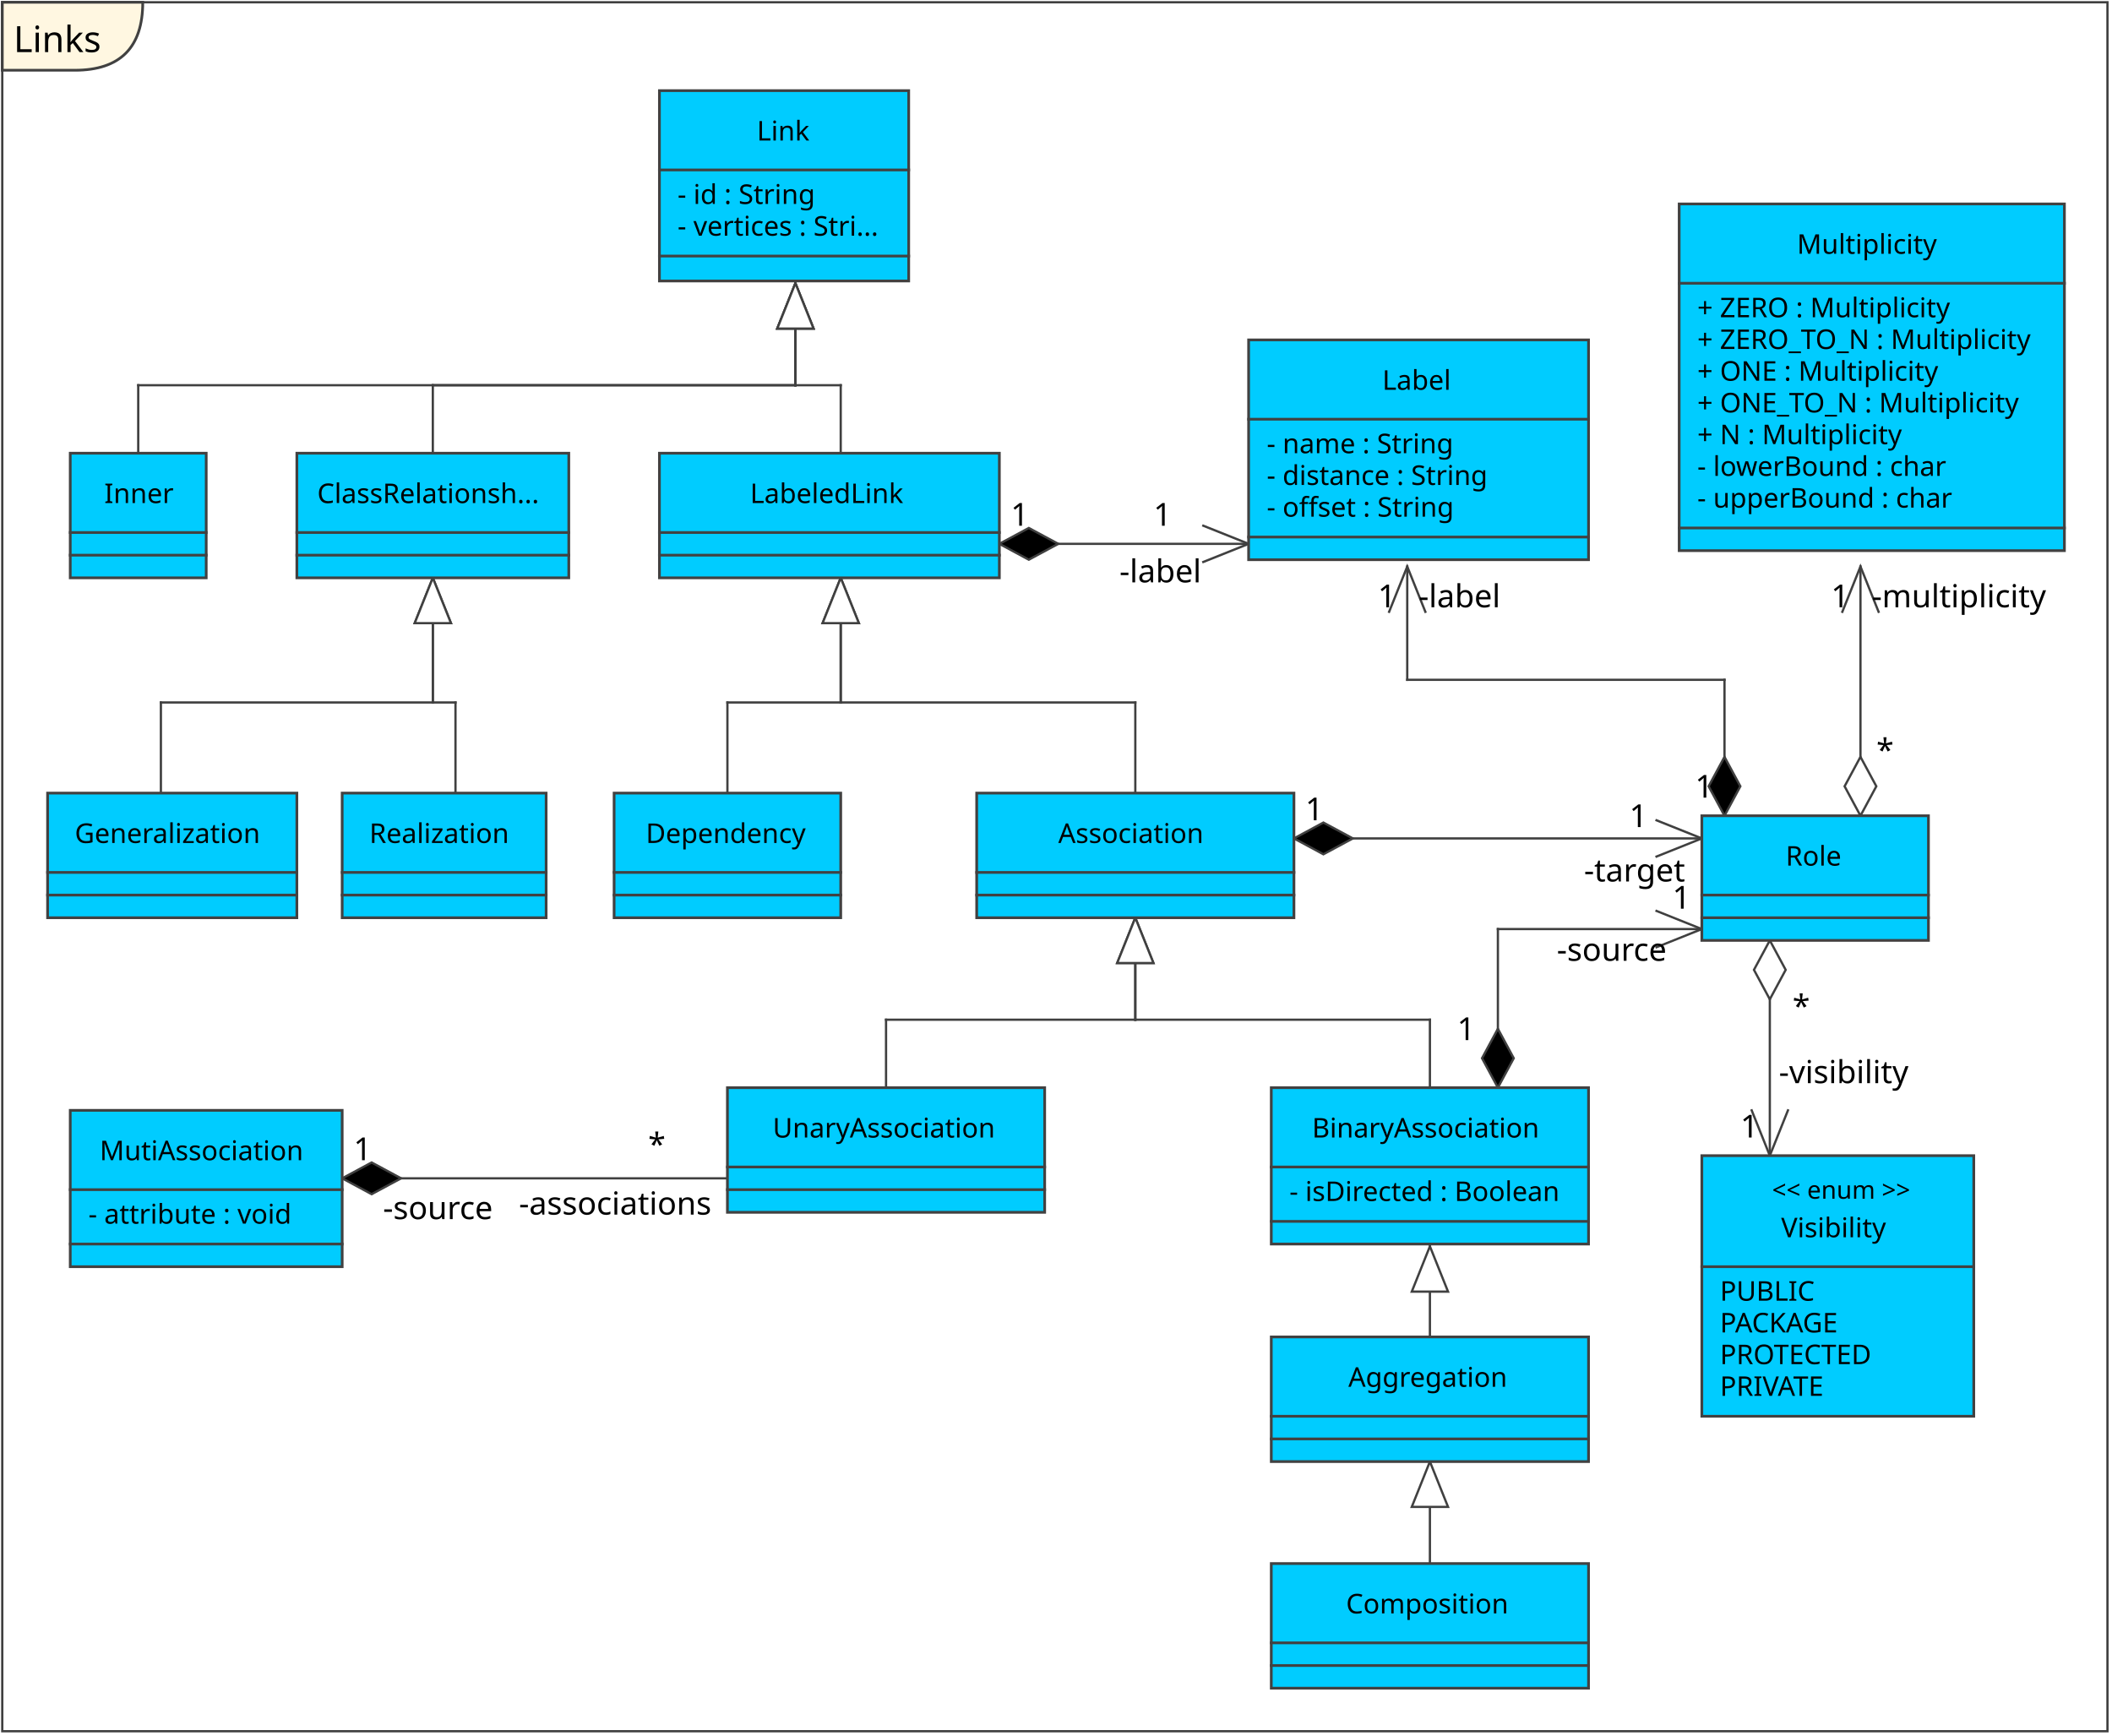
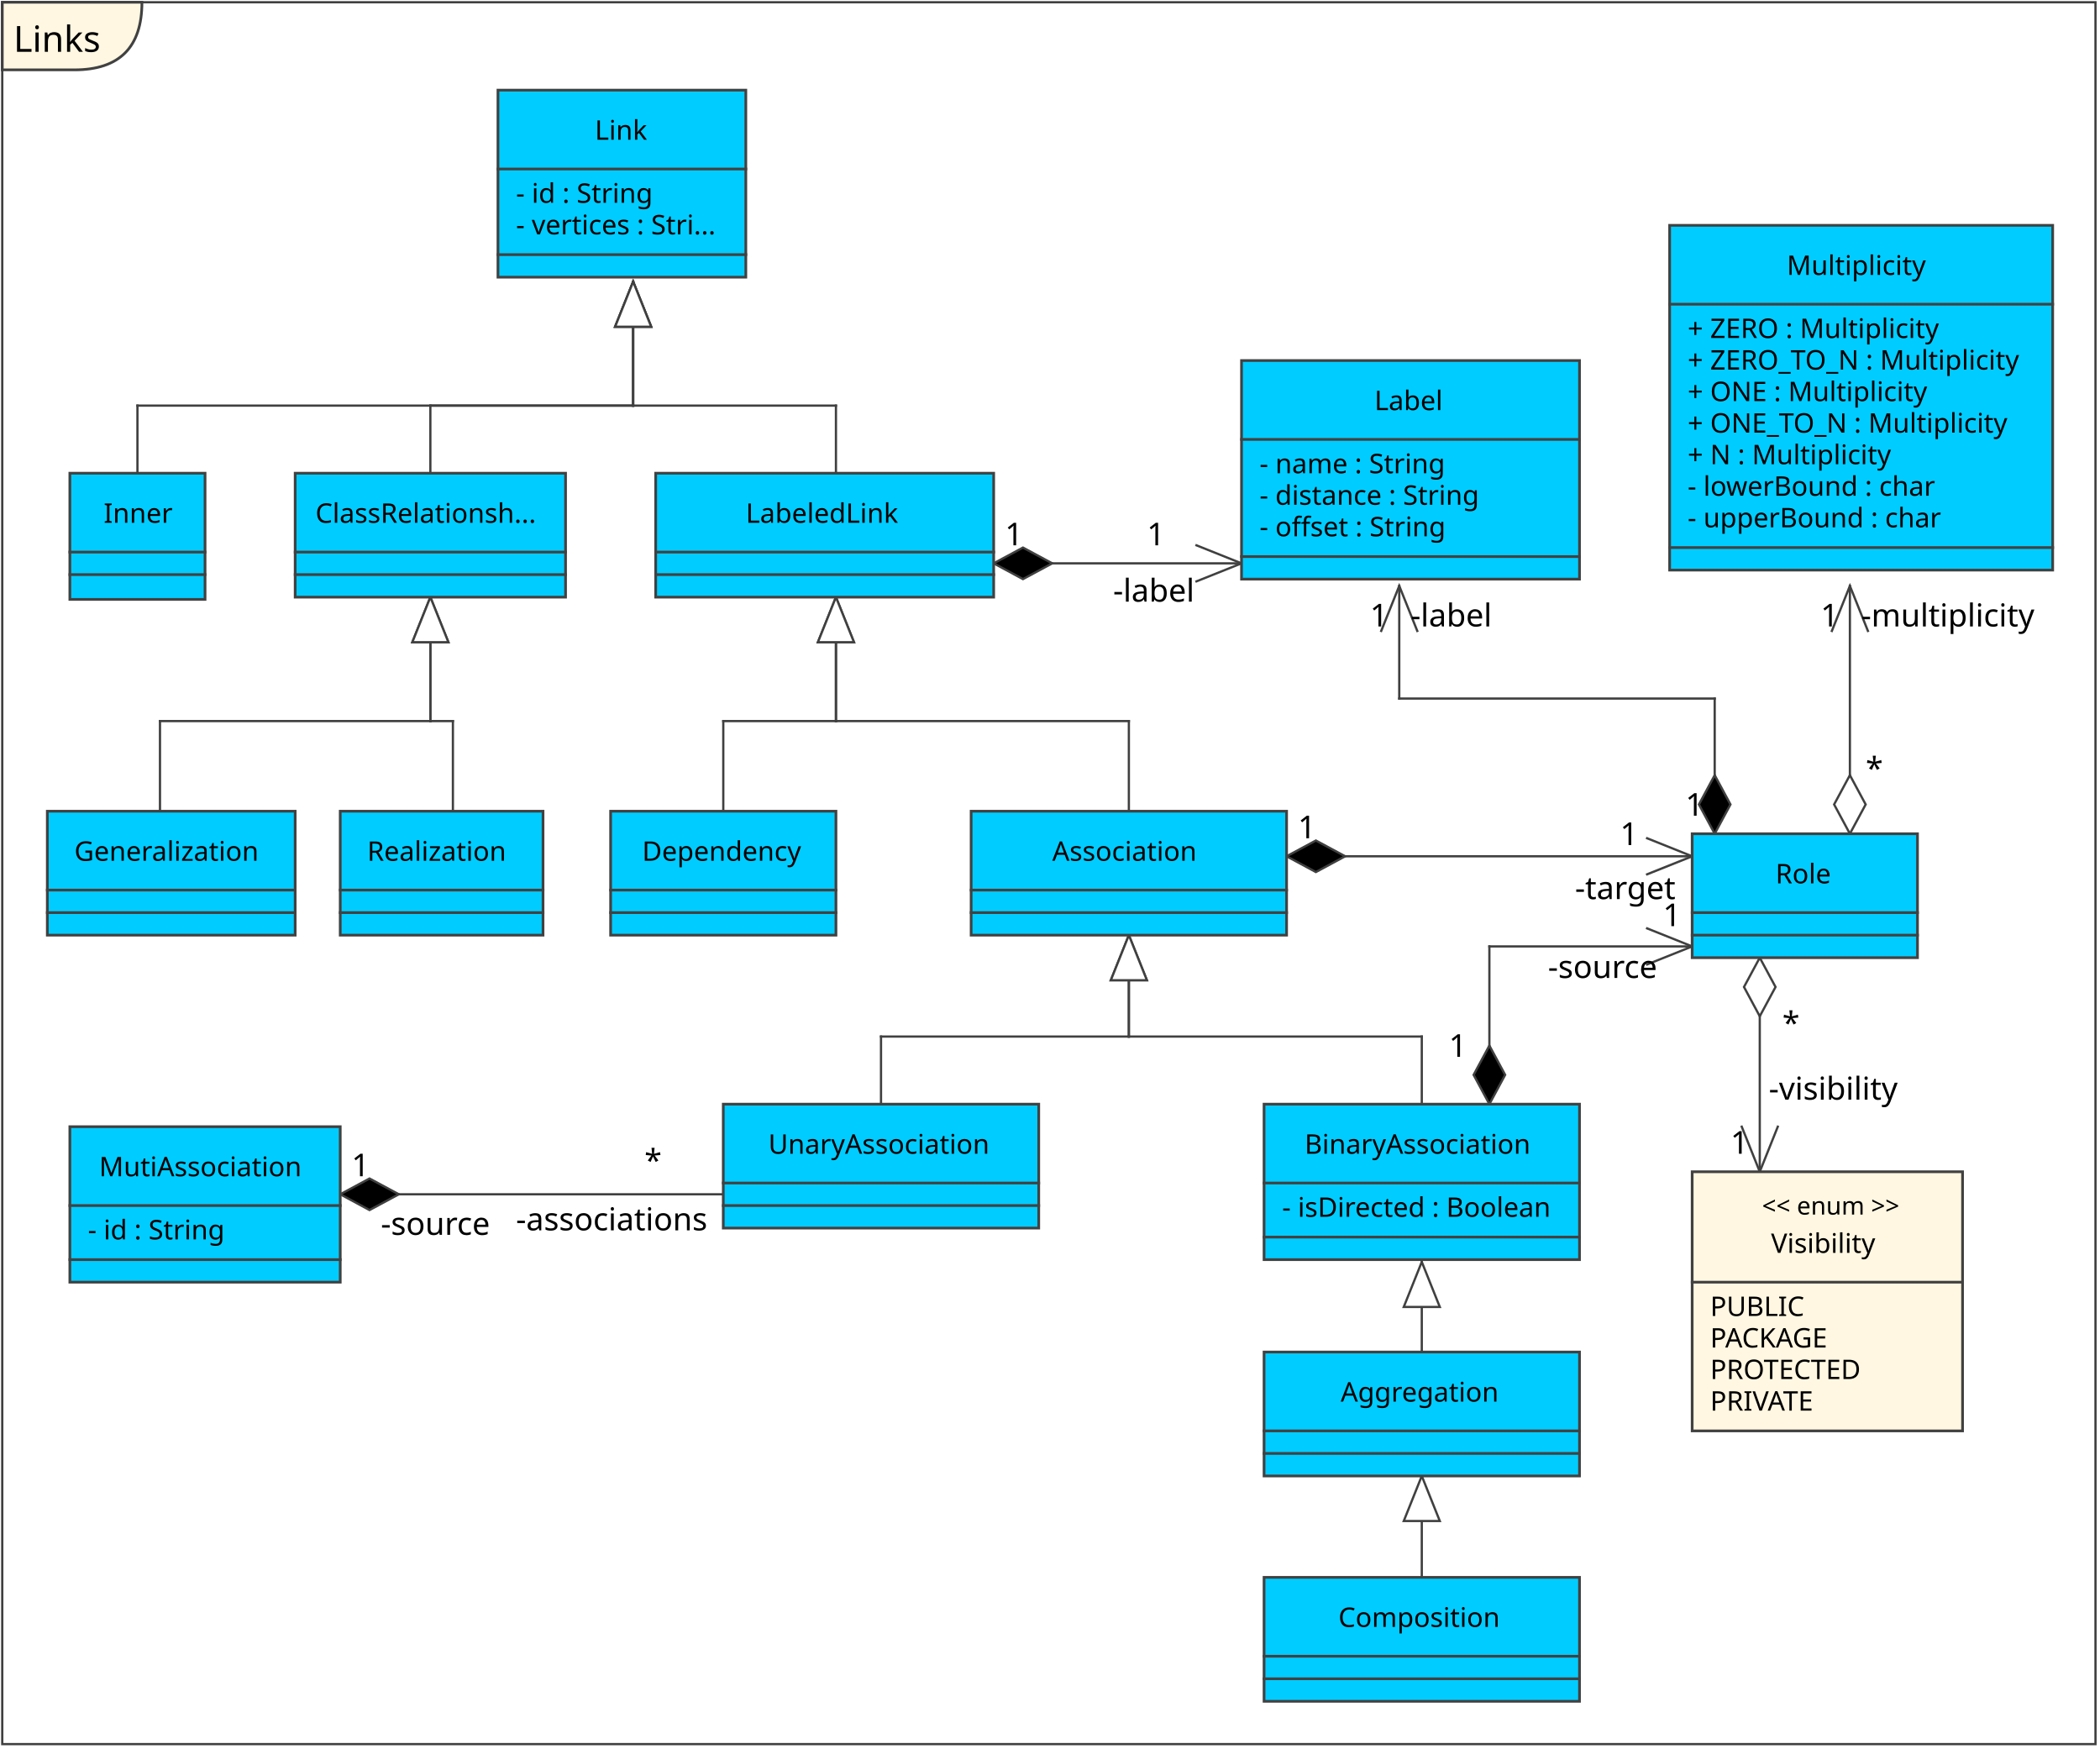
- <svg xmlns="http://www.w3.org/2000/svg" version="1.2" x="289mm" y="20mm" width="932mm" height="766mm" viewBox="289 20 932 766">
+ <svg xmlns="http://www.w3.org/2000/svg" version="1.2" x="289mm" y="10mm" width="932mm" height="776mm" viewBox="289 10 932 776">
  <style type="text/css">
text { font:12px Dialog; }
</style>
+   <line x1="1070" y1="435" x2="1070" y2="530" style="fill:none;stroke:rgb(64,64,64);stroke-linecap:square" />
+   <polygon points="1070,435 1077,448 1070,461 1063,448" style="fill:rgb(255,255,255);stroke:none" />
+   <polygon points="1070,435 1077,448 1070,461 1063,448" style="fill:none;stroke:rgb(64,64,64);stroke-linecap:square" />
+   <polyline points="1062,510 1070,530 1078,510" style="fill:none;stroke:rgb(64,64,64);stroke-linecap:square" />
+   <line x1="1110" y1="380" x2="1110" y2="270" style="fill:none;stroke:rgb(64,64,64);stroke-linecap:square" />
+   <polygon points="1110,380 1103,367 1110,354 1117,367" style="fill:rgb(255,255,255);stroke:none" />
+   <polygon points="1110,380 1103,367 1110,354 1117,367" style="fill:none;stroke:rgb(64,64,64);stroke-linecap:square" />
+   <polyline points="1118,290 1110,270 1102,290" style="fill:none;stroke:rgb(64,64,64);stroke-linecap:square" />
+   <line x1="860" y1="390" x2="1040" y2="390" style="fill:none;stroke:rgb(64,64,64);stroke-linecap:square" />
+   <polygon points="860,390 873,383 886,390 873,397" style="fill:rgb(0,0,0);stroke:none" />
+   <polygon points="860,390 873,383 886,390 873,397" style="fill:none;stroke:rgb(64,64,64);stroke-linecap:square" />
+   <polyline points="1020,398 1040,390 1020,382" style="fill:none;stroke:rgb(64,64,64);stroke-linecap:square" />
+   <line x1="950" y1="500" x2="950" y2="430" style="fill:none;stroke:rgb(64,64,64);stroke-linecap:square" />
+   <line x1="950" y1="430" x2="1040" y2="430" style="fill:none;stroke:rgb(64,64,64);stroke-linecap:square" />
+   <polygon points="950,500 943,487 950,474 957,487" style="fill:rgb(0,0,0);stroke:none" />
+   <polygon points="950,500 943,487 950,474 957,487" style="fill:none;stroke:rgb(64,64,64);stroke-linecap:square" />
+   <polyline points="1020,438 1040,430 1020,422" style="fill:none;stroke:rgb(64,64,64);stroke-linecap:square" />
+   <line x1="730" y1="260" x2="750" y2="260" style="fill:none;stroke:rgb(64,64,64);stroke-linecap:square" />
+   <line x1="750" y1="260" x2="840" y2="260" style="fill:none;stroke:rgb(64,64,64);stroke-linecap:square" />
+   <polygon points="730,260 743,253 756,260 743,267" style="fill:rgb(0,0,0);stroke:none" />
+   <polygon points="730,260 743,253 756,260 743,267" style="fill:none;stroke:rgb(64,64,64);stroke-linecap:square" />
+   <polyline points="820,268 840,260 820,252" style="fill:none;stroke:rgb(64,64,64);stroke-linecap:square" />
+   <line x1="1050" y1="380" x2="1050" y2="320" style="fill:none;stroke:rgb(64,64,64);stroke-linecap:square" />
+   <line x1="1050" y1="320" x2="910" y2="320" style="fill:none;stroke:rgb(64,64,64);stroke-linecap:square" />
+   <line x1="910" y1="320" x2="910" y2="270" style="fill:none;stroke:rgb(64,64,64);stroke-linecap:square" />
+   <polygon points="1050,380 1043,367 1050,354 1057,367" style="fill:rgb(0,0,0);stroke:none" />
+   <polygon points="1050,380 1043,367 1050,354 1057,367" style="fill:none;stroke:rgb(64,64,64);stroke-linecap:square" />
+   <polyline points="918,290 910,270 902,290" style="fill:none;stroke:rgb(64,64,64);stroke-linecap:square" />
+   <line x1="440" y1="540" x2="610" y2="540" style="fill:none;stroke:rgb(64,64,64);stroke-linecap:square" />
+   <polygon points="440,540 453,533 466,540 453,547" style="fill:rgb(0,0,0);stroke:none" />
+   <polygon points="440,540 453,533 466,540 453,547" style="fill:none;stroke:rgb(64,64,64);stroke-linecap:square" />
  <line x1="920" y1="500" x2="920" y2="470" style="fill:none;stroke:rgb(64,64,64);stroke-linecap:square" />
  <line x1="920" y1="470" x2="790" y2="470" style="fill:none;stroke:rgb(64,64,64);stroke-linecap:square" />
  <line x1="790" y1="470" x2="790" y2="425" style="fill:none;stroke:rgb(64,64,64);stroke-linecap:square" />
  <polygon points="790,425 798,445 782,445" style="fill:rgb(255,255,255);stroke:none" />
  <polygon points="790,425 798,445 782,445" style="fill:none;stroke:rgb(64,64,64);stroke-linecap:square" />
+   <line x1="360" y1="370" x2="360" y2="330" style="fill:none;stroke:rgb(64,64,64);stroke-linecap:square" />
+   <line x1="360" y1="330" x2="480" y2="330" style="fill:none;stroke:rgb(64,64,64);stroke-linecap:square" />
+   <line x1="480" y1="330" x2="480" y2="275" style="fill:none;stroke:rgb(64,64,64);stroke-linecap:square" />
+   <polygon points="480,275 488,295 472,295" style="fill:rgb(255,255,255);stroke:none" />
+   <polygon points="480,275 488,295 472,295" style="fill:none;stroke:rgb(64,64,64);stroke-linecap:square" />
+   <line x1="490" y1="370" x2="490" y2="330" style="fill:none;stroke:rgb(64,64,64);stroke-linecap:square" />
+   <line x1="490" y1="330" x2="480" y2="330" style="fill:none;stroke:rgb(64,64,64);stroke-linecap:square" />
+   <line x1="480" y1="330" x2="480" y2="275" style="fill:none;stroke:rgb(64,64,64);stroke-linecap:square" />
+   <polygon points="480,275 488,295 472,295" style="fill:rgb(255,255,255);stroke:none" />
+   <polygon points="480,275 488,295 472,295" style="fill:none;stroke:rgb(64,64,64);stroke-linecap:square" />
  <line x1="920" y1="610" x2="920" y2="610" style="fill:none;stroke:rgb(64,64,64);stroke-linecap:square" />
  <line x1="920" y1="610" x2="920" y2="610" style="fill:none;stroke:rgb(64,64,64);stroke-linecap:square" />
  <line x1="920" y1="610" x2="920" y2="570" style="fill:none;stroke:rgb(64,64,64);stroke-linecap:square" />
  <polygon points="920,570 928,590 912,590" style="fill:rgb(255,255,255);stroke:none" />
  <polygon points="920,570 928,590 912,590" style="fill:none;stroke:rgb(64,64,64);stroke-linecap:square" />
+   <line x1="920" y1="710" x2="920" y2="665" style="fill:none;stroke:rgb(64,64,64);stroke-linecap:square" />
+   <polygon points="920,665 928,685 912,685" style="fill:rgb(255,255,255);stroke:none" />
+   <polygon points="920,665 928,685 912,685" style="fill:none;stroke:rgb(64,64,64);stroke-linecap:square" />
  <line x1="680" y1="500" x2="680" y2="470" style="fill:none;stroke:rgb(64,64,64);stroke-linecap:square" />
  <line x1="680" y1="470" x2="790" y2="470" style="fill:none;stroke:rgb(64,64,64);stroke-linecap:square" />
  <line x1="790" y1="470" x2="790" y2="425" style="fill:none;stroke:rgb(64,64,64);stroke-linecap:square" />
  <polygon points="790,425 798,445 782,445" style="fill:rgb(255,255,255);stroke:none" />
  <polygon points="790,425 798,445 782,445" style="fill:none;stroke:rgb(64,64,64);stroke-linecap:square" />
-   <line x1="920" y1="710" x2="920" y2="665" style="fill:none;stroke:rgb(64,64,64);stroke-linecap:square" />
-   <polygon points="920,665 928,685 912,685" style="fill:rgb(255,255,255);stroke:none" />
-   <polygon points="920,665 928,685 912,685" style="fill:none;stroke:rgb(64,64,64);stroke-linecap:square" />
  <line x1="610" y1="370" x2="610" y2="330" style="fill:none;stroke:rgb(64,64,64);stroke-linecap:square" />
  <line x1="610" y1="330" x2="660" y2="330" style="fill:none;stroke:rgb(64,64,64);stroke-linecap:square" />
  <line x1="660" y1="330" x2="660" y2="275" style="fill:none;stroke:rgb(64,64,64);stroke-linecap:square" />
  <polygon points="660,275 668,295 652,295" style="fill:rgb(255,255,255);stroke:none" />
  <polygon points="660,275 668,295 652,295" style="fill:none;stroke:rgb(64,64,64);stroke-linecap:square" />
  <line x1="790" y1="370" x2="790" y2="330" style="fill:none;stroke:rgb(64,64,64);stroke-linecap:square" />
  <line x1="790" y1="330" x2="660" y2="330" style="fill:none;stroke:rgb(64,64,64);stroke-linecap:square" />
  <line x1="660" y1="330" x2="660" y2="275" style="fill:none;stroke:rgb(64,64,64);stroke-linecap:square" />
  <polygon points="660,275 668,295 652,295" style="fill:rgb(255,255,255);stroke:none" />
  <polygon points="660,275 668,295 652,295" style="fill:none;stroke:rgb(64,64,64);stroke-linecap:square" />
-   <line x1="360" y1="370" x2="360" y2="330" style="fill:none;stroke:rgb(64,64,64);stroke-linecap:square" />
-   <line x1="360" y1="330" x2="480" y2="330" style="fill:none;stroke:rgb(64,64,64);stroke-linecap:square" />
-   <line x1="480" y1="330" x2="480" y2="275" style="fill:none;stroke:rgb(64,64,64);stroke-linecap:square" />
-   <polygon points="480,275 488,295 472,295" style="fill:rgb(255,255,255);stroke:none" />
-   <polygon points="480,275 488,295 472,295" style="fill:none;stroke:rgb(64,64,64);stroke-linecap:square" />
-   <line x1="490" y1="370" x2="490" y2="330" style="fill:none;stroke:rgb(64,64,64);stroke-linecap:square" />
-   <line x1="490" y1="330" x2="480" y2="330" style="fill:none;stroke:rgb(64,64,64);stroke-linecap:square" />
-   <line x1="480" y1="330" x2="480" y2="275" style="fill:none;stroke:rgb(64,64,64);stroke-linecap:square" />
-   <polygon points="480,275 488,295 472,295" style="fill:rgb(255,255,255);stroke:none" />
-   <polygon points="480,275 488,295 472,295" style="fill:none;stroke:rgb(64,64,64);stroke-linecap:square" />
-   <line x1="1110" y1="380" x2="1110" y2="270" style="fill:none;stroke:rgb(64,64,64);stroke-linecap:square" />
-   <polygon points="1110,380 1103,367 1110,354 1117,367" style="fill:rgb(255,255,255);stroke:none" />
-   <polygon points="1110,380 1103,367 1110,354 1117,367" style="fill:none;stroke:rgb(64,64,64);stroke-linecap:square" />
-   <polyline points="1118,290 1110,270 1102,290" style="fill:none;stroke:rgb(64,64,64);stroke-linecap:square" />
-   <line x1="950" y1="500" x2="950" y2="430" style="fill:none;stroke:rgb(64,64,64);stroke-linecap:square" />
-   <line x1="950" y1="430" x2="1040" y2="430" style="fill:none;stroke:rgb(64,64,64);stroke-linecap:square" />
-   <polygon points="950,500 943,487 950,474 957,487" style="fill:rgb(0,0,0);stroke:none" />
-   <polygon points="950,500 943,487 950,474 957,487" style="fill:none;stroke:rgb(64,64,64);stroke-linecap:square" />
-   <polyline points="1020,438 1040,430 1020,422" style="fill:none;stroke:rgb(64,64,64);stroke-linecap:square" />
-   <line x1="860" y1="390" x2="1040" y2="390" style="fill:none;stroke:rgb(64,64,64);stroke-linecap:square" />
-   <polygon points="860,390 873,383 886,390 873,397" style="fill:rgb(0,0,0);stroke:none" />
-   <polygon points="860,390 873,383 886,390 873,397" style="fill:none;stroke:rgb(64,64,64);stroke-linecap:square" />
-   <polyline points="1020,398 1040,390 1020,382" style="fill:none;stroke:rgb(64,64,64);stroke-linecap:square" />
-   <line x1="1070" y1="435" x2="1070" y2="530" style="fill:none;stroke:rgb(64,64,64);stroke-linecap:square" />
-   <polygon points="1070,435 1077,448 1070,461 1063,448" style="fill:rgb(255,255,255);stroke:none" />
-   <polygon points="1070,435 1077,448 1070,461 1063,448" style="fill:none;stroke:rgb(64,64,64);stroke-linecap:square" />
-   <polyline points="1062,510 1070,530 1078,510" style="fill:none;stroke:rgb(64,64,64);stroke-linecap:square" />
+   <line x1="350" y1="220" x2="350" y2="190" style="fill:none;stroke:rgb(64,64,64);stroke-linecap:square" />
+   <line x1="350" y1="190" x2="570" y2="190" style="fill:none;stroke:rgb(64,64,64);stroke-linecap:square" />
+   <line x1="570" y1="190" x2="570" y2="135" style="fill:none;stroke:rgb(64,64,64);stroke-linecap:square" />
+   <polygon points="570,135 578,155 562,155" style="fill:rgb(255,255,255);stroke:none" />
+   <polygon points="570,135 578,155 562,155" style="fill:none;stroke:rgb(64,64,64);stroke-linecap:square" />
+   <line x1="480" y1="220" x2="480" y2="190" style="fill:none;stroke:rgb(64,64,64);stroke-linecap:square" />
+   <line x1="480" y1="190" x2="570" y2="190" style="fill:none;stroke:rgb(64,64,64);stroke-linecap:square" />
+   <line x1="570" y1="190" x2="570" y2="135" style="fill:none;stroke:rgb(64,64,64);stroke-linecap:square" />
+   <polygon points="570,135 578,155 562,155" style="fill:rgb(255,255,255);stroke:none" />
+   <polygon points="570,135 578,155 562,155" style="fill:none;stroke:rgb(64,64,64);stroke-linecap:square" />
  <line x1="660" y1="220" x2="660" y2="190" style="fill:none;stroke:rgb(64,64,64);stroke-linecap:square" />
-   <line x1="660" y1="190" x2="640" y2="190" style="fill:none;stroke:rgb(64,64,64);stroke-linecap:square" />
-   <line x1="640" y1="190" x2="640" y2="145" style="fill:none;stroke:rgb(64,64,64);stroke-linecap:square" />
-   <polygon points="640,145 648,165 632,165" style="fill:rgb(255,255,255);stroke:none" />
-   <polygon points="640,145 648,165 632,165" style="fill:none;stroke:rgb(64,64,64);stroke-linecap:square" />
-   <line x1="730" y1="260" x2="750" y2="260" style="fill:none;stroke:rgb(64,64,64);stroke-linecap:square" />
-   <line x1="750" y1="260" x2="840" y2="260" style="fill:none;stroke:rgb(64,64,64);stroke-linecap:square" />
-   <polygon points="730,260 743,253 756,260 743,267" style="fill:rgb(0,0,0);stroke:none" />
-   <polygon points="730,260 743,253 756,260 743,267" style="fill:none;stroke:rgb(64,64,64);stroke-linecap:square" />
-   <polyline points="820,268 840,260 820,252" style="fill:none;stroke:rgb(64,64,64);stroke-linecap:square" />
-   <line x1="480" y1="220" x2="480" y2="190" style="fill:none;stroke:rgb(64,64,64);stroke-linecap:square" />
-   <line x1="480" y1="190" x2="640" y2="190" style="fill:none;stroke:rgb(64,64,64);stroke-linecap:square" />
-   <line x1="640" y1="190" x2="640" y2="145" style="fill:none;stroke:rgb(64,64,64);stroke-linecap:square" />
-   <polygon points="640,145 648,165 632,165" style="fill:rgb(255,255,255);stroke:none" />
-   <polygon points="640,145 648,165 632,165" style="fill:none;stroke:rgb(64,64,64);stroke-linecap:square" />
-   <line x1="350" y1="220" x2="350" y2="190" style="fill:none;stroke:rgb(64,64,64);stroke-linecap:square" />
-   <line x1="350" y1="190" x2="640" y2="190" style="fill:none;stroke:rgb(64,64,64);stroke-linecap:square" />
-   <line x1="640" y1="190" x2="640" y2="145" style="fill:none;stroke:rgb(64,64,64);stroke-linecap:square" />
-   <polygon points="640,145 648,165 632,165" style="fill:rgb(255,255,255);stroke:none" />
-   <polygon points="640,145 648,165 632,165" style="fill:none;stroke:rgb(64,64,64);stroke-linecap:square" />
-   <line x1="1050" y1="380" x2="1050" y2="320" style="fill:none;stroke:rgb(64,64,64);stroke-linecap:square" />
-   <line x1="1050" y1="320" x2="910" y2="320" style="fill:none;stroke:rgb(64,64,64);stroke-linecap:square" />
-   <line x1="910" y1="320" x2="910" y2="270" style="fill:none;stroke:rgb(64,64,64);stroke-linecap:square" />
-   <polygon points="1050,380 1043,367 1050,354 1057,367" style="fill:rgb(0,0,0);stroke:none" />
-   <polygon points="1050,380 1043,367 1050,354 1057,367" style="fill:none;stroke:rgb(64,64,64);stroke-linecap:square" />
-   <polyline points="918,290 910,270 902,290" style="fill:none;stroke:rgb(64,64,64);stroke-linecap:square" />
-   <line x1="440" y1="540" x2="610" y2="540" style="fill:none;stroke:rgb(64,64,64);stroke-linecap:square" />
-   <polygon points="440,540 453,533 466,540 453,547" style="fill:rgb(0,0,0);stroke:none" />
-   <polygon points="440,540 453,533 466,540 453,547" style="fill:none;stroke:rgb(64,64,64);stroke-linecap:square" />
-   <rect x="580" y="60" width="110" height="84" style="fill:rgb(0,204,255);stroke:none" />
-   <rect x="580" y="60" width="110" height="84" style="fill:none;stroke:rgb(65,65,65);stroke-width:1.2;stroke-linecap:square" />
-   <text x="623" y="82" style="font:12px Ubuntu">Link</text>
-   <line x1="580" y1="95" x2="690" y2="95" style="fill:none;stroke:rgb(65,65,65);stroke-width:1.2;stroke-linecap:square" />
-   <text x="588" y="110" style="font:12px Ubuntu">- id : String</text>
-   <text x="588" y="124" style="font:12px Ubuntu">- vertices : Stri...</text>
-   <line x1="580" y1="133" x2="690" y2="133" style="fill:none;stroke:rgb(65,65,65);stroke-width:1.2;stroke-linecap:square" />
-   <rect x="720" y="370" width="140" height="55" style="fill:rgb(0,204,255);stroke:none" />
-   <rect x="720" y="370" width="140" height="55" style="fill:none;stroke:rgb(65,65,65);stroke-width:1.2;stroke-linecap:square" />
-   <text x="756" y="392" style="font:12px Ubuntu">Association</text>
-   <line x1="720" y1="405" x2="860" y2="405" style="fill:none;stroke:rgb(65,65,65);stroke-width:1.2;stroke-linecap:square" />
-   <line x1="720" y1="415" x2="860" y2="415" style="fill:none;stroke:rgb(65,65,65);stroke-width:1.2;stroke-linecap:square" />
-   <rect x="850" y="500" width="140" height="69" style="fill:rgb(0,204,255);stroke:none" />
-   <rect x="850" y="500" width="140" height="69" style="fill:none;stroke:rgb(65,65,65);stroke-width:1.2;stroke-linecap:square" />
-   <text x="868" y="522" style="font:12px Ubuntu">BinaryAssociation</text>
-   <line x1="850" y1="535" x2="990" y2="535" style="fill:none;stroke:rgb(65,65,65);stroke-width:1.2;stroke-linecap:square" />
-   <text x="858" y="550" style="font:12px Ubuntu">- isDirected : Boolean</text>
-   <line x1="850" y1="559" x2="990" y2="559" style="fill:none;stroke:rgb(65,65,65);stroke-width:1.2;stroke-linecap:square" />
-   <rect x="850" y="610" width="140" height="55" style="fill:rgb(0,204,255);stroke:none" />
-   <rect x="850" y="610" width="140" height="55" style="fill:none;stroke:rgb(65,65,65);stroke-width:1.2;stroke-linecap:square" />
-   <text x="884" y="632" style="font:12px Ubuntu">Aggregation</text>
-   <line x1="850" y1="645" x2="990" y2="645" style="fill:none;stroke:rgb(65,65,65);stroke-width:1.2;stroke-linecap:square" />
-   <line x1="850" y1="655" x2="990" y2="655" style="fill:none;stroke:rgb(65,65,65);stroke-width:1.2;stroke-linecap:square" />
-   <rect x="610" y="500" width="140" height="55" style="fill:rgb(0,204,255);stroke:none" />
-   <rect x="610" y="500" width="140" height="55" style="fill:none;stroke:rgb(65,65,65);stroke-width:1.2;stroke-linecap:square" />
-   <text x="630" y="522" style="font:12px Ubuntu">UnaryAssociation</text>
-   <line x1="610" y1="535" x2="750" y2="535" style="fill:none;stroke:rgb(65,65,65);stroke-width:1.2;stroke-linecap:square" />
-   <line x1="610" y1="545" x2="750" y2="545" style="fill:none;stroke:rgb(65,65,65);stroke-width:1.2;stroke-linecap:square" />
-   <rect x="850" y="710" width="140" height="55" style="fill:rgb(0,204,255);stroke:none" />
-   <rect x="850" y="710" width="140" height="55" style="fill:none;stroke:rgb(65,65,65);stroke-width:1.2;stroke-linecap:square" />
-   <text x="883" y="732" style="font:12px Ubuntu">Composition</text>
-   <line x1="850" y1="745" x2="990" y2="745" style="fill:none;stroke:rgb(65,65,65);stroke-width:1.2;stroke-linecap:square" />
-   <line x1="850" y1="755" x2="990" y2="755" style="fill:none;stroke:rgb(65,65,65);stroke-width:1.2;stroke-linecap:square" />
-   <rect x="420" y="220" width="120" height="55" style="fill:rgb(0,204,255);stroke:none" />
-   <rect x="420" y="220" width="120" height="55" style="fill:none;stroke:rgb(65,65,65);stroke-width:1.2;stroke-linecap:square" />
-   <text x="429" y="242" style="font:12px Ubuntu">ClassRelationsh...</text>
-   <line x1="420" y1="255" x2="540" y2="255" style="fill:none;stroke:rgb(65,65,65);stroke-width:1.2;stroke-linecap:square" />
-   <line x1="420" y1="265" x2="540" y2="265" style="fill:none;stroke:rgb(65,65,65);stroke-width:1.2;stroke-linecap:square" />
-   <rect x="560" y="370" width="100" height="55" style="fill:rgb(0,204,255);stroke:none" />
-   <rect x="560" y="370" width="100" height="55" style="fill:none;stroke:rgb(65,65,65);stroke-width:1.2;stroke-linecap:square" />
-   <text x="574" y="392" style="font:12px Ubuntu">Dependency</text>
-   <line x1="560" y1="405" x2="660" y2="405" style="fill:none;stroke:rgb(65,65,65);stroke-width:1.2;stroke-linecap:square" />
-   <line x1="560" y1="415" x2="660" y2="415" style="fill:none;stroke:rgb(65,65,65);stroke-width:1.2;stroke-linecap:square" />
-   <rect x="580" y="220" width="150" height="55" style="fill:rgb(0,204,255);stroke:none" />
-   <rect x="580" y="220" width="150" height="55" style="fill:none;stroke:rgb(65,65,65);stroke-width:1.2;stroke-linecap:square" />
-   <text x="620" y="242" style="font:12px Ubuntu">LabeledLink</text>
-   <line x1="580" y1="255" x2="730" y2="255" style="fill:none;stroke:rgb(65,65,65);stroke-width:1.2;stroke-linecap:square" />
-   <line x1="580" y1="265" x2="730" y2="265" style="fill:none;stroke:rgb(65,65,65);stroke-width:1.2;stroke-linecap:square" />
-   <rect x="840" y="170" width="150" height="97" style="fill:rgb(0,204,255);stroke:none" />
-   <rect x="840" y="170" width="150" height="97" style="fill:none;stroke:rgb(65,65,65);stroke-width:1.2;stroke-linecap:square" />
-   <text x="899" y="192" style="font:12px Ubuntu">Label</text>
-   <line x1="840" y1="205" x2="990" y2="205" style="fill:none;stroke:rgb(65,65,65);stroke-width:1.2;stroke-linecap:square" />
-   <text x="848" y="220" style="font:12px Ubuntu">- name : String</text>
-   <text x="848" y="234" style="font:12px Ubuntu">- distance : String</text>
-   <text x="848" y="248" style="font:12px Ubuntu">- offset : String</text>
-   <line x1="840" y1="257" x2="990" y2="257" style="fill:none;stroke:rgb(65,65,65);stroke-width:1.2;stroke-linecap:square" />
-   <rect x="310" y="370" width="110" height="55" style="fill:rgb(0,204,255);stroke:none" />
-   <rect x="310" y="370" width="110" height="55" style="fill:none;stroke:rgb(65,65,65);stroke-width:1.2;stroke-linecap:square" />
-   <text x="322" y="392" style="font:12px Ubuntu">Generalization</text>
-   <line x1="310" y1="405" x2="420" y2="405" style="fill:none;stroke:rgb(65,65,65);stroke-width:1.2;stroke-linecap:square" />
-   <line x1="310" y1="415" x2="420" y2="415" style="fill:none;stroke:rgb(65,65,65);stroke-width:1.2;stroke-linecap:square" />
-   <rect x="320" y="220" width="60" height="55" style="fill:rgb(0,204,255);stroke:none" />
-   <rect x="320" y="220" width="60" height="55" style="fill:none;stroke:rgb(65,65,65);stroke-width:1.2;stroke-linecap:square" />
+   <line x1="660" y1="190" x2="570" y2="190" style="fill:none;stroke:rgb(64,64,64);stroke-linecap:square" />
+   <line x1="570" y1="190" x2="570" y2="135" style="fill:none;stroke:rgb(64,64,64);stroke-linecap:square" />
+   <polygon points="570,135 578,155 562,155" style="fill:rgb(255,255,255);stroke:none" />
+   <polygon points="570,135 578,155 562,155" style="fill:none;stroke:rgb(64,64,64);stroke-linecap:square" />
+   <rect x="320" y="220" width="60" height="56" style="fill:rgb(0,204,255);stroke:none" />
+   <rect x="320" y="220" width="60" height="56" style="fill:none;stroke:rgb(65,65,65);stroke-width:1.2;stroke-linecap:square" />
  <text x="335" y="242" style="font:12px Ubuntu">Inner</text>
  <line x1="320" y1="255" x2="380" y2="255" style="fill:none;stroke:rgb(65,65,65);stroke-width:1.2;stroke-linecap:square" />
  <line x1="320" y1="265" x2="380" y2="265" style="fill:none;stroke:rgb(65,65,65);stroke-width:1.2;stroke-linecap:square" />
  <rect x="1030" y="110" width="170" height="153" style="fill:rgb(0,204,255);stroke:none" />
  <rect x="1030" y="110" width="170" height="153" style="fill:none;stroke:rgb(65,65,65);stroke-width:1.2;stroke-linecap:square" />
  <text x="1082" y="132" style="font:12px Ubuntu">Multiplicity</text>
  <line x1="1030" y1="145" x2="1200" y2="145" style="fill:none;stroke:rgb(65,65,65);stroke-width:1.2;stroke-linecap:square" />
  <text x="1038" y="160" style="font:12px Ubuntu">+ ZERO : Multiplicity</text>
  <text x="1038" y="174" style="font:12px Ubuntu">+ ZERO_TO_N : Multiplicity</text>
  <text x="1038" y="188" style="font:12px Ubuntu">+ ONE : Multiplicity</text>
  <text x="1038" y="202" style="font:12px Ubuntu">+ ONE_TO_N : Multiplicity</text>
  <text x="1038" y="216" style="font:12px Ubuntu">+ N : Multiplicity</text>
  <text x="1038" y="230" style="font:12px Ubuntu">- lowerBound : char</text>
  <text x="1038" y="244" style="font:12px Ubuntu">- upperBound : char</text>
  <line x1="1030" y1="253" x2="1200" y2="253" style="fill:none;stroke:rgb(65,65,65);stroke-width:1.2;stroke-linecap:square" />
-   <rect x="320" y="510" width="120" height="69" style="fill:rgb(0,204,255);stroke:none" />
-   <rect x="320" y="510" width="120" height="69" style="fill:none;stroke:rgb(65,65,65);stroke-width:1.2;stroke-linecap:square" />
-   <text x="333" y="532" style="font:12px Ubuntu">MutiAssociation</text>
-   <line x1="320" y1="545" x2="440" y2="545" style="fill:none;stroke:rgb(65,65,65);stroke-width:1.2;stroke-linecap:square" />
-   <text x="328" y="560" style="font:12px Ubuntu">- attribute : void</text>
-   <line x1="320" y1="569" x2="440" y2="569" style="fill:none;stroke:rgb(65,65,65);stroke-width:1.2;stroke-linecap:square" />
-   <rect x="440" y="370" width="90" height="55" style="fill:rgb(0,204,255);stroke:none" />
-   <rect x="440" y="370" width="90" height="55" style="fill:none;stroke:rgb(65,65,65);stroke-width:1.2;stroke-linecap:square" />
-   <text x="452" y="392" style="font:12px Ubuntu">Realization</text>
-   <line x1="440" y1="405" x2="530" y2="405" style="fill:none;stroke:rgb(65,65,65);stroke-width:1.2;stroke-linecap:square" />
-   <line x1="440" y1="415" x2="530" y2="415" style="fill:none;stroke:rgb(65,65,65);stroke-width:1.2;stroke-linecap:square" />
  <rect x="1040" y="380" width="100" height="55" style="fill:rgb(0,204,255);stroke:none" />
  <rect x="1040" y="380" width="100" height="55" style="fill:none;stroke:rgb(65,65,65);stroke-width:1.2;stroke-linecap:square" />
  <text x="1077" y="402" style="font:12px Ubuntu">Role</text>
  <line x1="1040" y1="415" x2="1140" y2="415" style="fill:none;stroke:rgb(65,65,65);stroke-width:1.2;stroke-linecap:square" />
  <line x1="1040" y1="425" x2="1140" y2="425" style="fill:none;stroke:rgb(65,65,65);stroke-width:1.2;stroke-linecap:square" />
-   <rect x="1040" y="530" width="120" height="115" style="fill:rgb(0,204,255);stroke:none" />
+   <rect x="1040" y="530" width="120" height="115" style="fill:rgb(255,247,225);stroke:none" />
  <rect x="1040" y="530" width="120" height="115" style="fill:none;stroke:rgb(65,65,65);stroke-width:1.2;stroke-linecap:square" />
  <text x="1071" y="549" style="font:11px Ubuntu">&lt;&lt; enum &gt;&gt;</text>
  <text x="1075" y="566" style="font:12px Ubuntu">Visibility</text>
  <line x1="1040" y1="579" x2="1160" y2="579" style="fill:none;stroke:rgb(65,65,65);stroke-width:1.2;stroke-linecap:square" />
  <text x="1048" y="594" style="font:12px Ubuntu">PUBLIC</text>
  <text x="1048" y="608" style="font:12px Ubuntu">PACKAGE</text>
  <text x="1048" y="622" style="font:12px Ubuntu">PROTECTED</text>
  <text x="1048" y="636" style="font:12px Ubuntu">PRIVATE</text>
+   <rect x="720" y="370" width="140" height="55" style="fill:rgb(0,204,255);stroke:none" />
+   <rect x="720" y="370" width="140" height="55" style="fill:none;stroke:rgb(65,65,65);stroke-width:1.2;stroke-linecap:square" />
+   <text x="756" y="392" style="font:12px Ubuntu">Association</text>
+   <line x1="720" y1="405" x2="860" y2="405" style="fill:none;stroke:rgb(65,65,65);stroke-width:1.2;stroke-linecap:square" />
+   <line x1="720" y1="415" x2="860" y2="415" style="fill:none;stroke:rgb(65,65,65);stroke-width:1.2;stroke-linecap:square" />
+   <rect x="560" y="370" width="100" height="55" style="fill:rgb(0,204,255);stroke:none" />
+   <rect x="560" y="370" width="100" height="55" style="fill:none;stroke:rgb(65,65,65);stroke-width:1.2;stroke-linecap:square" />
+   <text x="574" y="392" style="font:12px Ubuntu">Dependency</text>
+   <line x1="560" y1="405" x2="660" y2="405" style="fill:none;stroke:rgb(65,65,65);stroke-width:1.2;stroke-linecap:square" />
+   <line x1="560" y1="415" x2="660" y2="415" style="fill:none;stroke:rgb(65,65,65);stroke-width:1.2;stroke-linecap:square" />
+   <rect x="320" y="510" width="120" height="69" style="fill:rgb(0,204,255);stroke:none" />
+   <rect x="320" y="510" width="120" height="69" style="fill:none;stroke:rgb(65,65,65);stroke-width:1.2;stroke-linecap:square" />
+   <text x="333" y="532" style="font:12px Ubuntu">MutiAssociation</text>
+   <line x1="320" y1="545" x2="440" y2="545" style="fill:none;stroke:rgb(65,65,65);stroke-width:1.2;stroke-linecap:square" />
+   <text x="328" y="560" style="font:12px Ubuntu">- id : String</text>
+   <line x1="320" y1="569" x2="440" y2="569" style="fill:none;stroke:rgb(65,65,65);stroke-width:1.2;stroke-linecap:square" />
+   <rect x="850" y="500" width="140" height="69" style="fill:rgb(0,204,255);stroke:none" />
+   <rect x="850" y="500" width="140" height="69" style="fill:none;stroke:rgb(65,65,65);stroke-width:1.2;stroke-linecap:square" />
+   <text x="868" y="522" style="font:12px Ubuntu">BinaryAssociation</text>
+   <line x1="850" y1="535" x2="990" y2="535" style="fill:none;stroke:rgb(65,65,65);stroke-width:1.2;stroke-linecap:square" />
+   <text x="858" y="550" style="font:12px Ubuntu">- isDirected : Boolean</text>
+   <line x1="850" y1="559" x2="990" y2="559" style="fill:none;stroke:rgb(65,65,65);stroke-width:1.2;stroke-linecap:square" />
+   <rect x="420" y="220" width="120" height="55" style="fill:rgb(0,204,255);stroke:none" />
+   <rect x="420" y="220" width="120" height="55" style="fill:none;stroke:rgb(65,65,65);stroke-width:1.2;stroke-linecap:square" />
+   <text x="429" y="242" style="font:12px Ubuntu">ClassRelationsh...</text>
+   <line x1="420" y1="255" x2="540" y2="255" style="fill:none;stroke:rgb(65,65,65);stroke-width:1.2;stroke-linecap:square" />
+   <line x1="420" y1="265" x2="540" y2="265" style="fill:none;stroke:rgb(65,65,65);stroke-width:1.2;stroke-linecap:square" />
+   <rect x="310" y="370" width="110" height="55" style="fill:rgb(0,204,255);stroke:none" />
+   <rect x="310" y="370" width="110" height="55" style="fill:none;stroke:rgb(65,65,65);stroke-width:1.2;stroke-linecap:square" />
+   <text x="322" y="392" style="font:12px Ubuntu">Generalization</text>
+   <line x1="310" y1="405" x2="420" y2="405" style="fill:none;stroke:rgb(65,65,65);stroke-width:1.2;stroke-linecap:square" />
+   <line x1="310" y1="415" x2="420" y2="415" style="fill:none;stroke:rgb(65,65,65);stroke-width:1.2;stroke-linecap:square" />
+   <rect x="440" y="370" width="90" height="55" style="fill:rgb(0,204,255);stroke:none" />
+   <rect x="440" y="370" width="90" height="55" style="fill:none;stroke:rgb(65,65,65);stroke-width:1.2;stroke-linecap:square" />
+   <text x="452" y="392" style="font:12px Ubuntu">Realization</text>
+   <line x1="440" y1="405" x2="530" y2="405" style="fill:none;stroke:rgb(65,65,65);stroke-width:1.2;stroke-linecap:square" />
+   <line x1="440" y1="415" x2="530" y2="415" style="fill:none;stroke:rgb(65,65,65);stroke-width:1.2;stroke-linecap:square" />
+   <rect x="850" y="610" width="140" height="55" style="fill:rgb(0,204,255);stroke:none" />
+   <rect x="850" y="610" width="140" height="55" style="fill:none;stroke:rgb(65,65,65);stroke-width:1.2;stroke-linecap:square" />
+   <text x="884" y="632" style="font:12px Ubuntu">Aggregation</text>
+   <line x1="850" y1="645" x2="990" y2="645" style="fill:none;stroke:rgb(65,65,65);stroke-width:1.2;stroke-linecap:square" />
+   <line x1="850" y1="655" x2="990" y2="655" style="fill:none;stroke:rgb(65,65,65);stroke-width:1.2;stroke-linecap:square" />
+   <rect x="850" y="710" width="140" height="55" style="fill:rgb(0,204,255);stroke:none" />
+   <rect x="850" y="710" width="140" height="55" style="fill:none;stroke:rgb(65,65,65);stroke-width:1.2;stroke-linecap:square" />
+   <text x="883" y="732" style="font:12px Ubuntu">Composition</text>
+   <line x1="850" y1="745" x2="990" y2="745" style="fill:none;stroke:rgb(65,65,65);stroke-width:1.2;stroke-linecap:square" />
+   <line x1="850" y1="755" x2="990" y2="755" style="fill:none;stroke:rgb(65,65,65);stroke-width:1.2;stroke-linecap:square" />
+   <rect x="610" y="500" width="140" height="55" style="fill:rgb(0,204,255);stroke:none" />
+   <rect x="610" y="500" width="140" height="55" style="fill:none;stroke:rgb(65,65,65);stroke-width:1.2;stroke-linecap:square" />
+   <text x="630" y="522" style="font:12px Ubuntu">UnaryAssociation</text>
+   <line x1="610" y1="535" x2="750" y2="535" style="fill:none;stroke:rgb(65,65,65);stroke-width:1.2;stroke-linecap:square" />
+   <line x1="610" y1="545" x2="750" y2="545" style="fill:none;stroke:rgb(65,65,65);stroke-width:1.2;stroke-linecap:square" />
+   <rect x="580" y="220" width="150" height="55" style="fill:rgb(0,204,255);stroke:none" />
+   <rect x="580" y="220" width="150" height="55" style="fill:none;stroke:rgb(65,65,65);stroke-width:1.2;stroke-linecap:square" />
+   <text x="620" y="242" style="font:12px Ubuntu">LabeledLink</text>
+   <line x1="580" y1="255" x2="730" y2="255" style="fill:none;stroke:rgb(65,65,65);stroke-width:1.2;stroke-linecap:square" />
+   <line x1="580" y1="265" x2="730" y2="265" style="fill:none;stroke:rgb(65,65,65);stroke-width:1.2;stroke-linecap:square" />
+   <rect x="840" y="170" width="150" height="97" style="fill:rgb(0,204,255);stroke:none" />
+   <rect x="840" y="170" width="150" height="97" style="fill:none;stroke:rgb(65,65,65);stroke-width:1.2;stroke-linecap:square" />
+   <text x="899" y="192" style="font:12px Ubuntu">Label</text>
+   <line x1="840" y1="205" x2="990" y2="205" style="fill:none;stroke:rgb(65,65,65);stroke-width:1.2;stroke-linecap:square" />
+   <text x="848" y="220" style="font:12px Ubuntu">- name : String</text>
+   <text x="848" y="234" style="font:12px Ubuntu">- distance : String</text>
+   <text x="848" y="248" style="font:12px Ubuntu">- offset : String</text>
+   <line x1="840" y1="257" x2="990" y2="257" style="fill:none;stroke:rgb(65,65,65);stroke-width:1.2;stroke-linecap:square" />
+   <rect x="510" y="50" width="110" height="83" style="fill:rgb(0,204,255);stroke:none" />
+   <rect x="510" y="50" width="110" height="83" style="fill:none;stroke:rgb(65,65,65);stroke-width:1.2;stroke-linecap:square" />
+   <text x="553" y="72" style="font:12px Ubuntu">Link</text>
+   <line x1="510" y1="85" x2="620" y2="85" style="fill:none;stroke:rgb(65,65,65);stroke-width:1.2;stroke-linecap:square" />
+   <text x="518" y="100" style="font:12px Ubuntu">- id : String</text>
+   <text x="518" y="114" style="font:12px Ubuntu">- vertices : Stri...</text>
+   <line x1="510" y1="123" x2="620" y2="123" style="fill:none;stroke:rgb(65,65,65);stroke-width:1.2;stroke-linecap:square" />
+   <text x="1080" y="469" style="font:14px Ubuntu">*</text>
+   <text x="1057" y="522" style="font:14px Ubuntu">1</text>
+   <text x="1074" y="498" style="font:14px Ubuntu">-visibility</text>
  <text x="1117" y="356" style="font:14px Ubuntu">*</text>
  <text x="1097" y="288" style="font:14px Ubuntu">1</text>
  <text x="1115" y="288" style="font:14px Ubuntu">-multiplicity</text>
+   <text x="865" y="382" style="font:14px Ubuntu">1</text>
+   <text x="1008" y="385" style="font:14px Ubuntu">1</text>
+   <text x="988" y="409" style="font:14px Ubuntu">-target</text>
  <text x="932" y="479" style="font:14px Ubuntu">1</text>
  <text x="1027" y="421" style="font:14px Ubuntu">1</text>
  <text x="976" y="444" style="font:14px Ubuntu">-source</text>
-   <text x="865" y="382" style="font:14px Ubuntu">1</text>
-   <text x="1008" y="385" style="font:14px Ubuntu">1</text>
-   <text x="988" y="409" style="font:14px Ubuntu">-target</text>
-   <text x="1080" y="469" style="font:14px Ubuntu">*</text>
-   <text x="1057" y="522" style="font:14px Ubuntu">1</text>
-   <text x="1074" y="498" style="font:14px Ubuntu">-visibility</text>
  <text x="735" y="252" style="font:14px Ubuntu">1</text>
  <text x="798" y="252" style="font:14px Ubuntu">1</text>
  <text x="783" y="277" style="font:14px Ubuntu">-label</text>
  <text x="1037" y="372" style="font:14px Ubuntu">1</text>
  <text x="897" y="288" style="font:14px Ubuntu">1</text>
  <text x="915" y="288" style="font:14px Ubuntu">-label</text>
  <text x="445" y="532" style="font:14px Ubuntu">1</text>
  <text x="458" y="558" style="font:14px Ubuntu">-source</text>
  <text x="575" y="530" style="font:14px Ubuntu">*</text>
  <text x="518" y="556" style="font:14px Ubuntu">-associations</text>
-   <path d="M290,21 L290,51 L322,51 Q352,51 352,21 L290,21" style="fill:rgb(255,247,225);stroke:none" />
-   <path d="M290,21 L290,51 L322,51 Q352,51 352,21 L290,21" style="fill:none;stroke:rgb(65,65,65);stroke-width:1.2;stroke-linecap:square" />
-   <text x="295" y="43" style="font:16px Ubuntu">Links</text>
-   <rect x="290" y="21" width="929" height="763" style="fill:none;stroke:rgb(64,64,64);stroke-linecap:square" />
+   <path d="M290,11 L290,41 L322,41 Q352,41 352,11 L290,11" style="fill:rgb(255,247,225);stroke:none" />
+   <path d="M290,11 L290,41 L322,41 Q352,41 352,11 L290,11" style="fill:none;stroke:rgb(65,65,65);stroke-width:1.2;stroke-linecap:square" />
+   <text x="295" y="33" style="font:16px Ubuntu">Links</text>
+   <rect x="290" y="11" width="929" height="773" style="fill:none;stroke:rgb(64,64,64);stroke-linecap:square" />
</svg>
